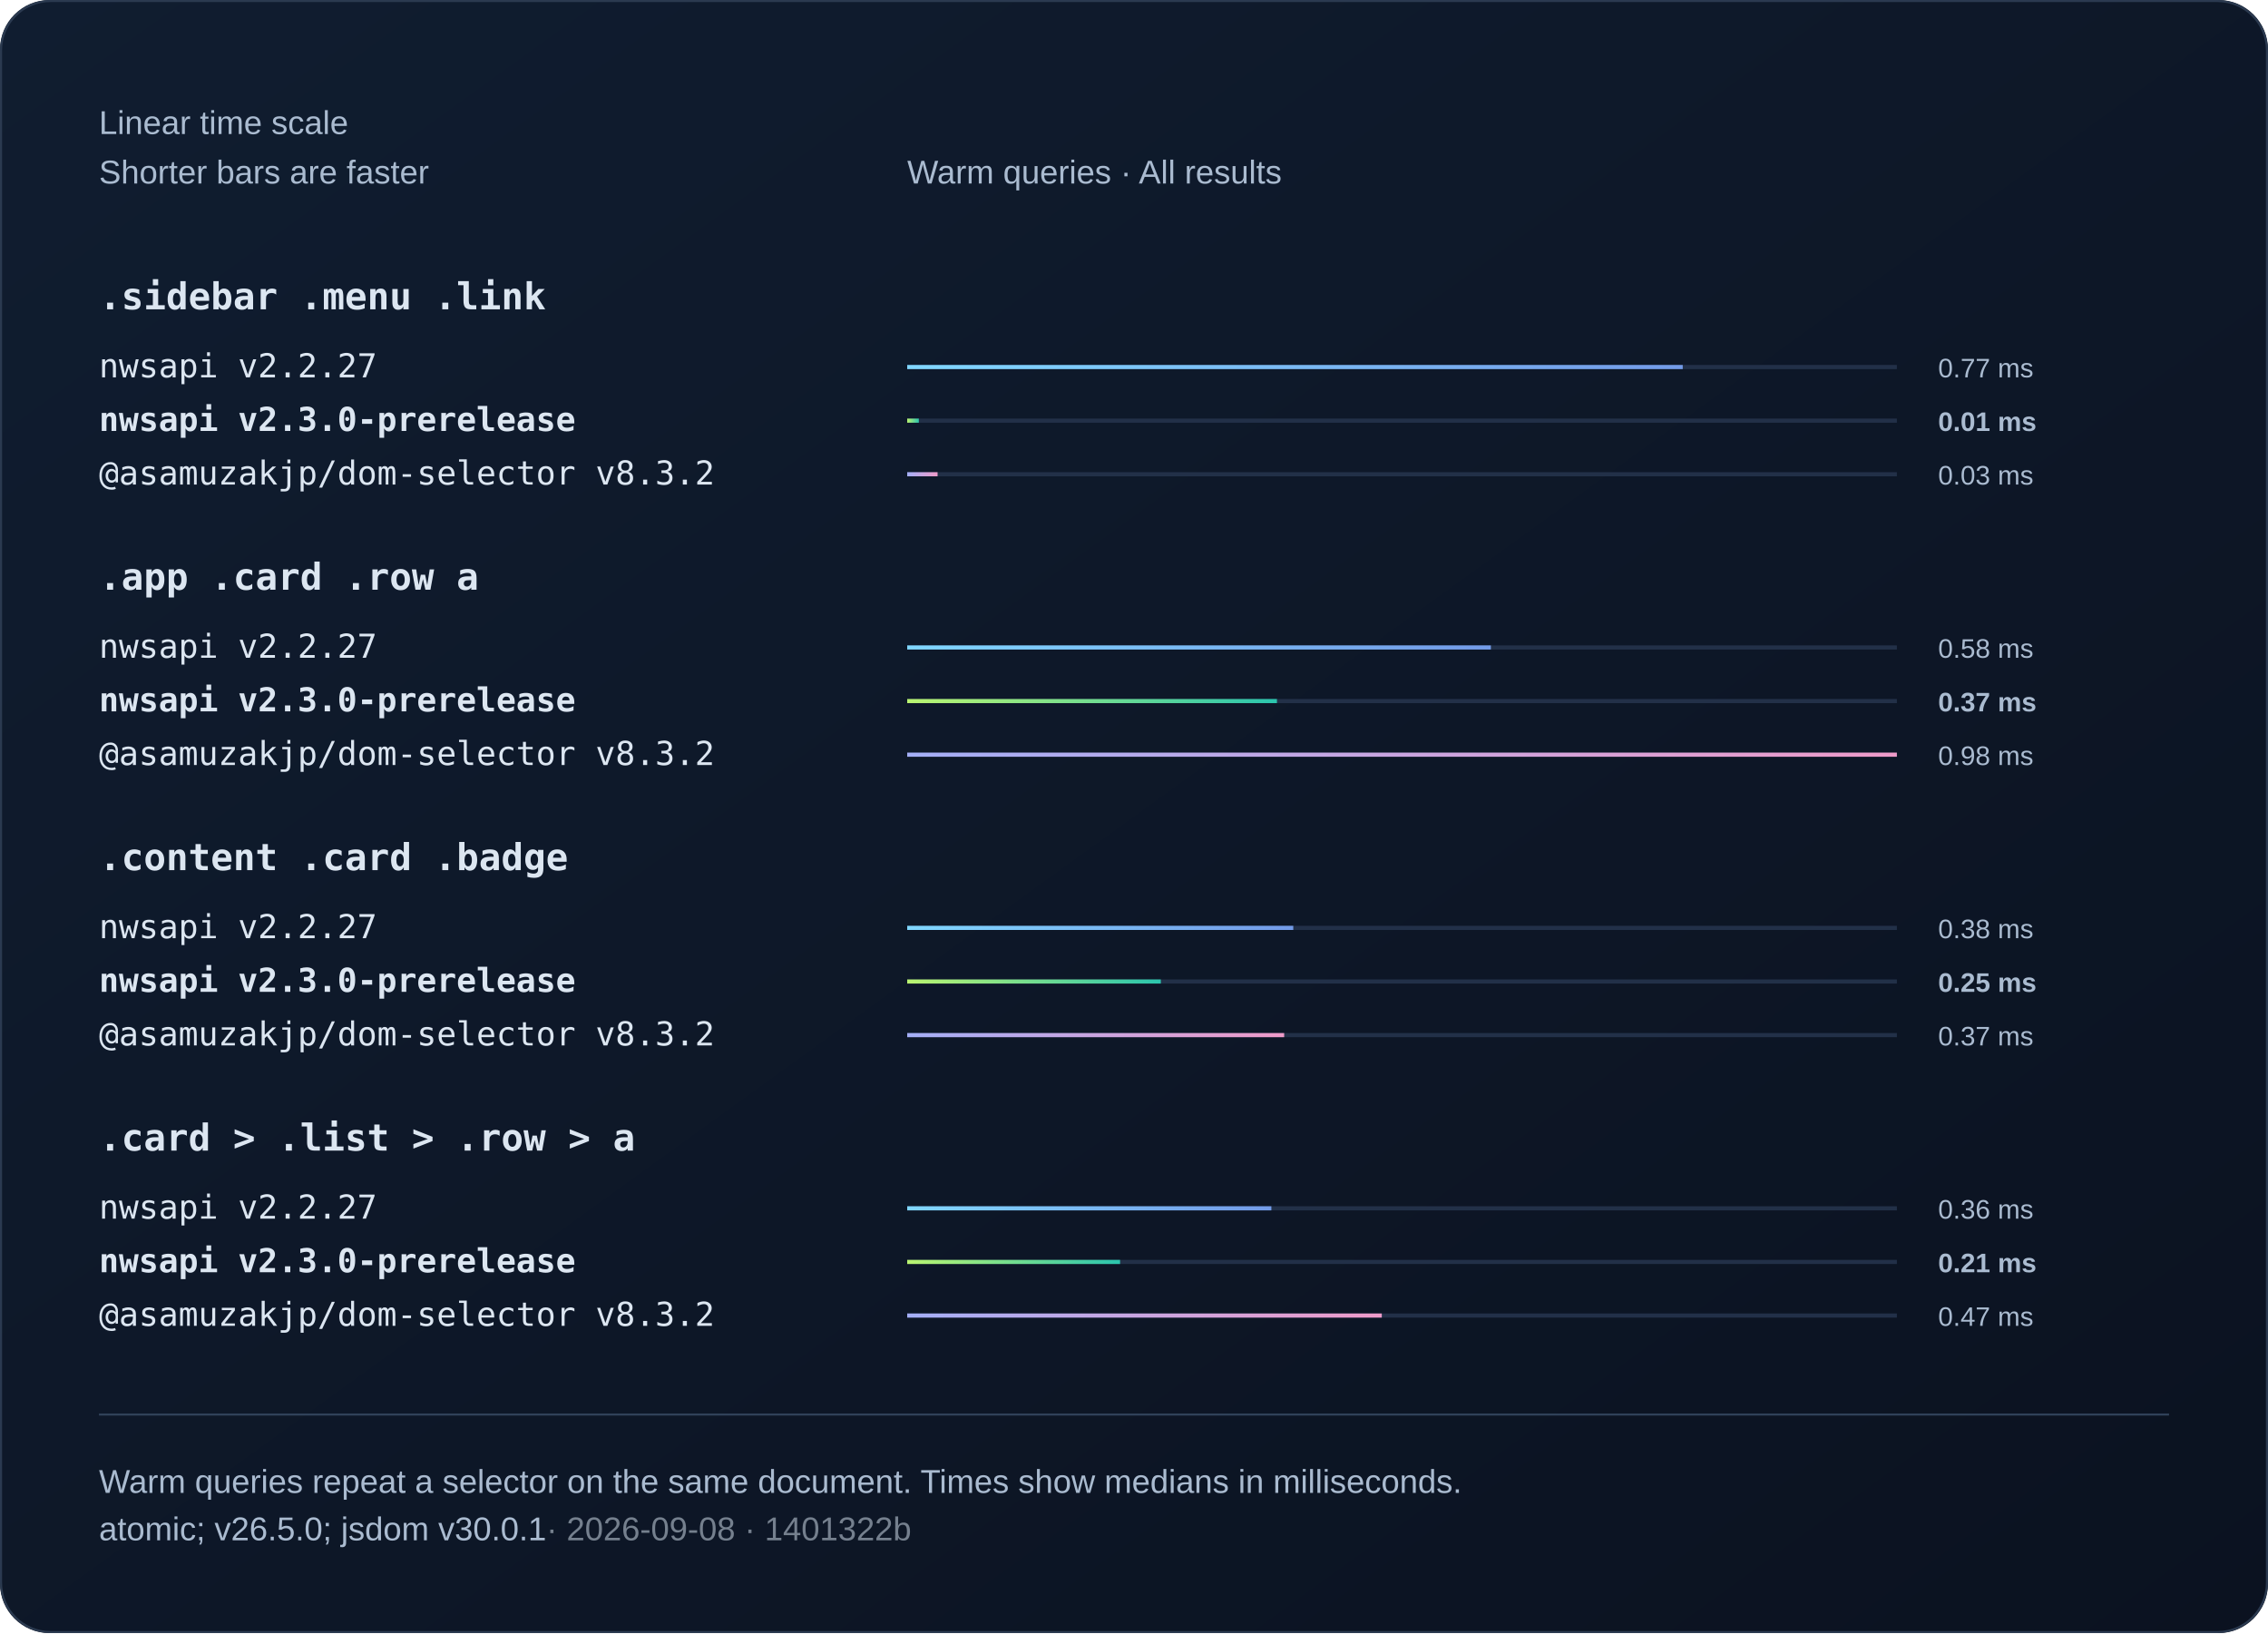
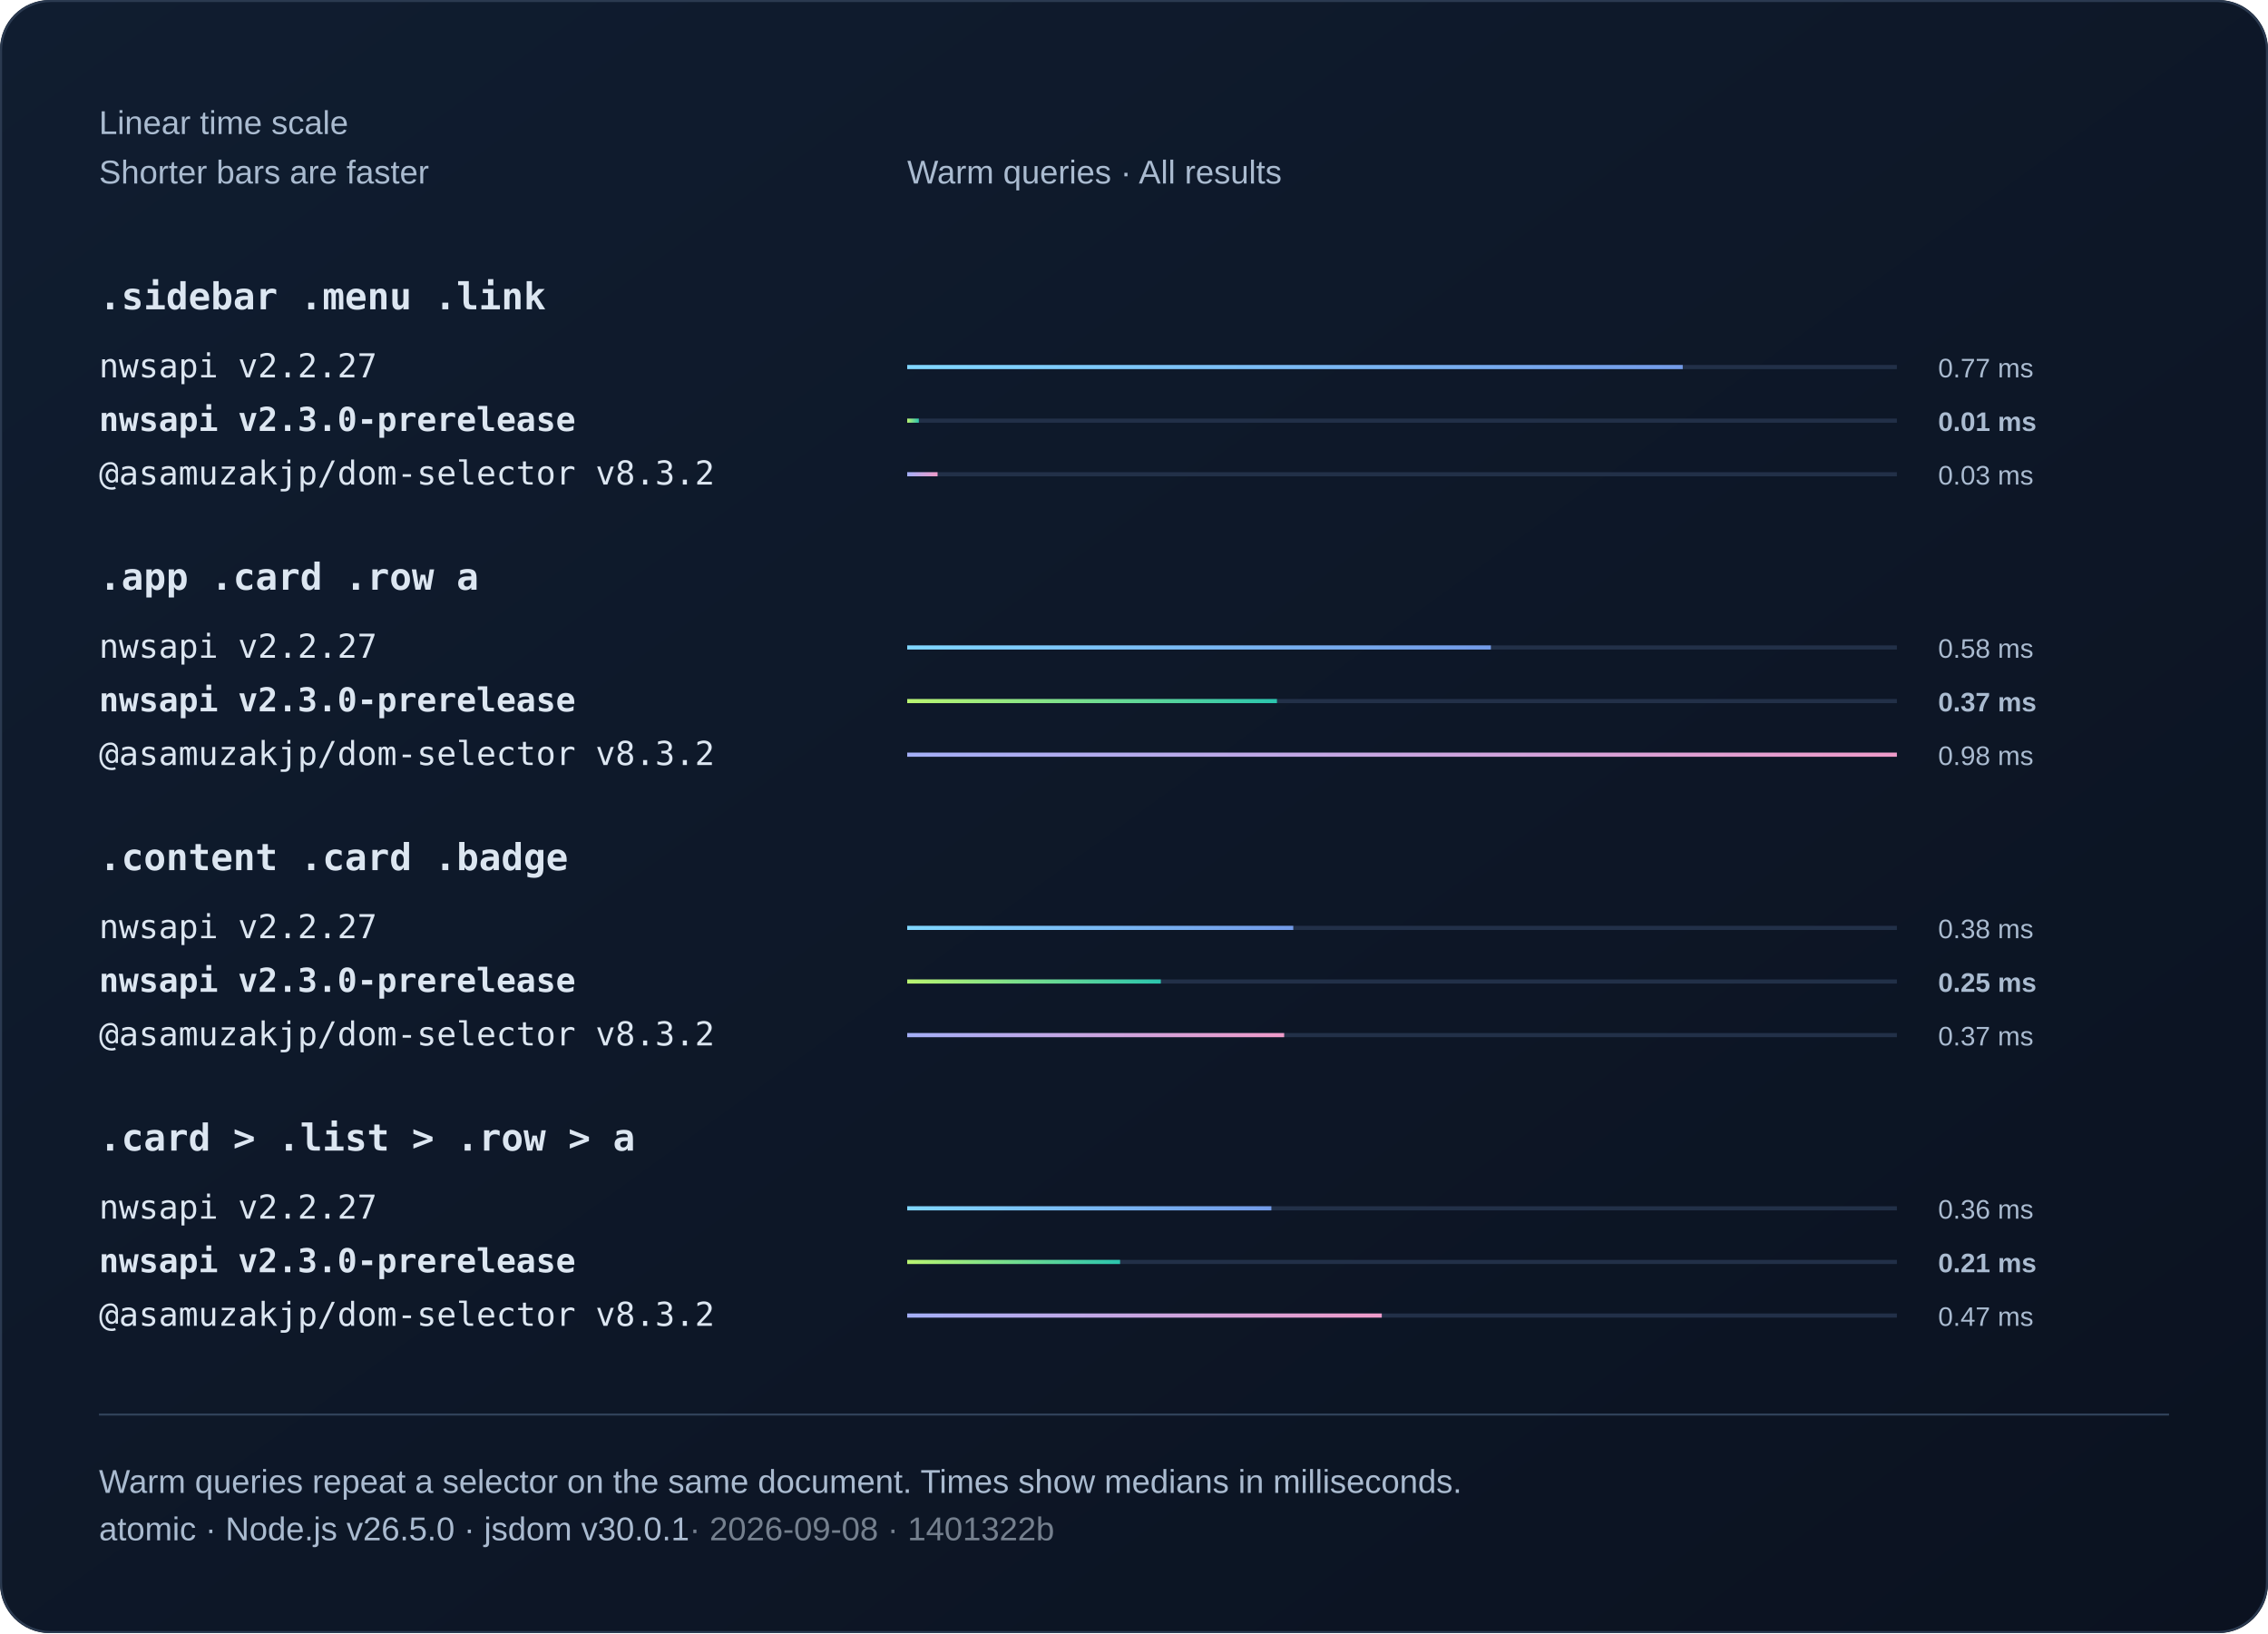
<svg xmlns="http://www.w3.org/2000/svg" width="1100" height="792" viewBox="0 0 1100 792" role="img">
  <defs>
    <linearGradient id="bg" x2="1" y2="1">
      <stop stop-color="#101d30" />
      <stop offset="1" stop-color="#0b1220" />
    </linearGradient>
    <linearGradient id="series0">
      <stop stop-color="#80d7ff" />
      <stop offset="1" stop-color="#739be8" />
    </linearGradient>
    <linearGradient id="series1">
      <stop stop-color="#baf471" />
      <stop offset="1" stop-color="#2bc5ae" />
    </linearGradient>
    <linearGradient id="series2">
      <stop stop-color="#a4aff7" />
      <stop offset="1" stop-color="#ef9bc9" />
    </linearGradient>
  </defs>
  <style>text{font-family:Arial,Helvetica,sans-serif;fill:#f0f5fa}
.muted{fill:#aabbd0;font:16px Arial,Helvetica,sans-serif}
.code{font:18px Consolas,Menlo,monospace;fill:#dce6f1}
.note .code{font:16px Consolas,Menlo,monospace}
.comparison{font-size:14px;font-variant-numeric:tabular-nums}
.tick{fill:#aabbd0;font-size:12px}
.time{fill:#aabbd0;font-size:13px;font-variant-numeric:tabular-nums}
.engine{font-size:16px}.selector{font-weight:600}.bar{transform-box:fill-box;transform-origin:left center;animation:fill 800ms ease-out 1 both}@keyframes fill{from{transform:scaleX(0)}to{transform:scaleX(1)}}@media(prefers-reduced-motion:reduce){.bar{animation:none}}</style>
  <rect width="1100" height="792" rx="24" fill="url(#bg)" />
  <rect x=".5" y=".5" width="1099" height="791" rx="24" fill="none" stroke="#2b3a50" />
  <text x="48" y="65" class="muted">Linear time scale</text>
  <text x="48" y="89" class="muted">Shorter bars are faster</text>
  <text x="440" y="89" class="muted">Warm queries · All results</text>
  <text x="48" y="150" class="code selector">.sidebar .menu .link</text>
  <g>
    <text x="48" y="183" class="code engine">nwsapi v2.2.27</text>
    <path d="M440 178h480" stroke="#223048" stroke-width="2" />
    <rect class="bar" x="440" y="177" width="376.14" height="2" fill="url(#series0)" />
    <text x="940" y="183" class="time">0.77 ms</text>
  </g>
  <g>
    <text x="48" y="209" class="code engine" style="font-weight:700">nwsapi v2.3.0-prerelease</text>
    <path d="M440 204h480" stroke="#223048" stroke-width="2" />
    <rect class="bar" x="440" y="203" width="5.64" height="2" fill="url(#series1)" />
    <text x="940" y="209" class="time" style="font-weight:700">0.01 ms</text>
  </g>
  <g>
    <text x="48" y="235" class="code engine">@asamuzakjp/dom-selector v8.3.2</text>
    <path d="M440 230h480" stroke="#223048" stroke-width="2" />
    <rect class="bar" x="440" y="229" width="14.73" height="2" fill="url(#series2)" />
    <text x="940" y="235" class="time">0.03 ms</text>
  </g>
  <text x="48" y="286" class="code selector">.app .card .row a</text>
  <g>
    <text x="48" y="319" class="code engine">nwsapi v2.2.27</text>
    <path d="M440 314h480" stroke="#223048" stroke-width="2" />
    <rect class="bar" x="440" y="313" width="283.09" height="2" fill="url(#series0)" />
    <text x="940" y="319" class="time">0.58 ms</text>
  </g>
  <g>
    <text x="48" y="345" class="code engine" style="font-weight:700">nwsapi v2.3.0-prerelease</text>
    <path d="M440 340h480" stroke="#223048" stroke-width="2" />
    <rect class="bar" x="440" y="339" width="179.33" height="2" fill="url(#series1)" />
    <text x="940" y="345" class="time" style="font-weight:700">0.37 ms</text>
  </g>
  <g>
    <text x="48" y="371" class="code engine">@asamuzakjp/dom-selector v8.3.2</text>
    <path d="M440 366h480" stroke="#223048" stroke-width="2" />
    <rect class="bar" x="440" y="365" width="480" height="2" fill="url(#series2)" />
    <text x="940" y="371" class="time">0.98 ms</text>
  </g>
  <text x="48" y="422" class="code selector">.content .card .badge</text>
  <g>
    <text x="48" y="455" class="code engine">nwsapi v2.2.27</text>
    <path d="M440 450h480" stroke="#223048" stroke-width="2" />
    <rect class="bar" x="440" y="449" width="187.25" height="2" fill="url(#series0)" />
    <text x="940" y="455" class="time">0.38 ms</text>
  </g>
  <g>
    <text x="48" y="481" class="code engine" style="font-weight:700">nwsapi v2.3.0-prerelease</text>
    <path d="M440 476h480" stroke="#223048" stroke-width="2" />
    <rect class="bar" x="440" y="475" width="123.01" height="2" fill="url(#series1)" />
    <text x="940" y="481" class="time" style="font-weight:700">0.25 ms</text>
  </g>
  <g>
    <text x="48" y="507" class="code engine">@asamuzakjp/dom-selector v8.3.2</text>
    <path d="M440 502h480" stroke="#223048" stroke-width="2" />
    <rect class="bar" x="440" y="501" width="182.84" height="2" fill="url(#series2)" />
    <text x="940" y="507" class="time">0.37 ms</text>
  </g>
  <text x="48" y="558" class="code selector">.card &gt; .list &gt; .row &gt; a</text>
  <g>
    <text x="48" y="591" class="code engine">nwsapi v2.2.27</text>
    <path d="M440 586h480" stroke="#223048" stroke-width="2" />
    <rect class="bar" x="440" y="585" width="176.63" height="2" fill="url(#series0)" />
    <text x="940" y="591" class="time">0.36 ms</text>
  </g>
  <g>
    <text x="48" y="617" class="code engine" style="font-weight:700">nwsapi v2.3.0-prerelease</text>
    <path d="M440 612h480" stroke="#223048" stroke-width="2" />
    <rect class="bar" x="440" y="611" width="103.25" height="2" fill="url(#series1)" />
    <text x="940" y="617" class="time" style="font-weight:700">0.21 ms</text>
  </g>
  <g>
    <text x="48" y="643" class="code engine">@asamuzakjp/dom-selector v8.3.2</text>
    <path d="M440 638h480" stroke="#223048" stroke-width="2" />
    <rect class="bar" x="440" y="637" width="230.18" height="2" fill="url(#series2)" />
    <text x="940" y="643" class="time">0.47 ms</text>
  </g>
  <path d="M48 686h1004" stroke="#304159" />
  <text x="48" y="724" class="muted">Warm queries repeat a selector on the same document. Times show medians in milliseconds.</text>
-   <text x="48" y="747" class="muted">atomic; v26.5.0; jsdom v30.0.1<tspan fill="#75808e"> · 2026-09-08 · 1401322b</tspan>
+   <text x="48" y="747" class="muted">atomic · Node.js v26.5.0 · jsdom v30.0.1<tspan fill="#75808e"> · 2026-09-08 · 1401322b</tspan>
  </text>
</svg>
